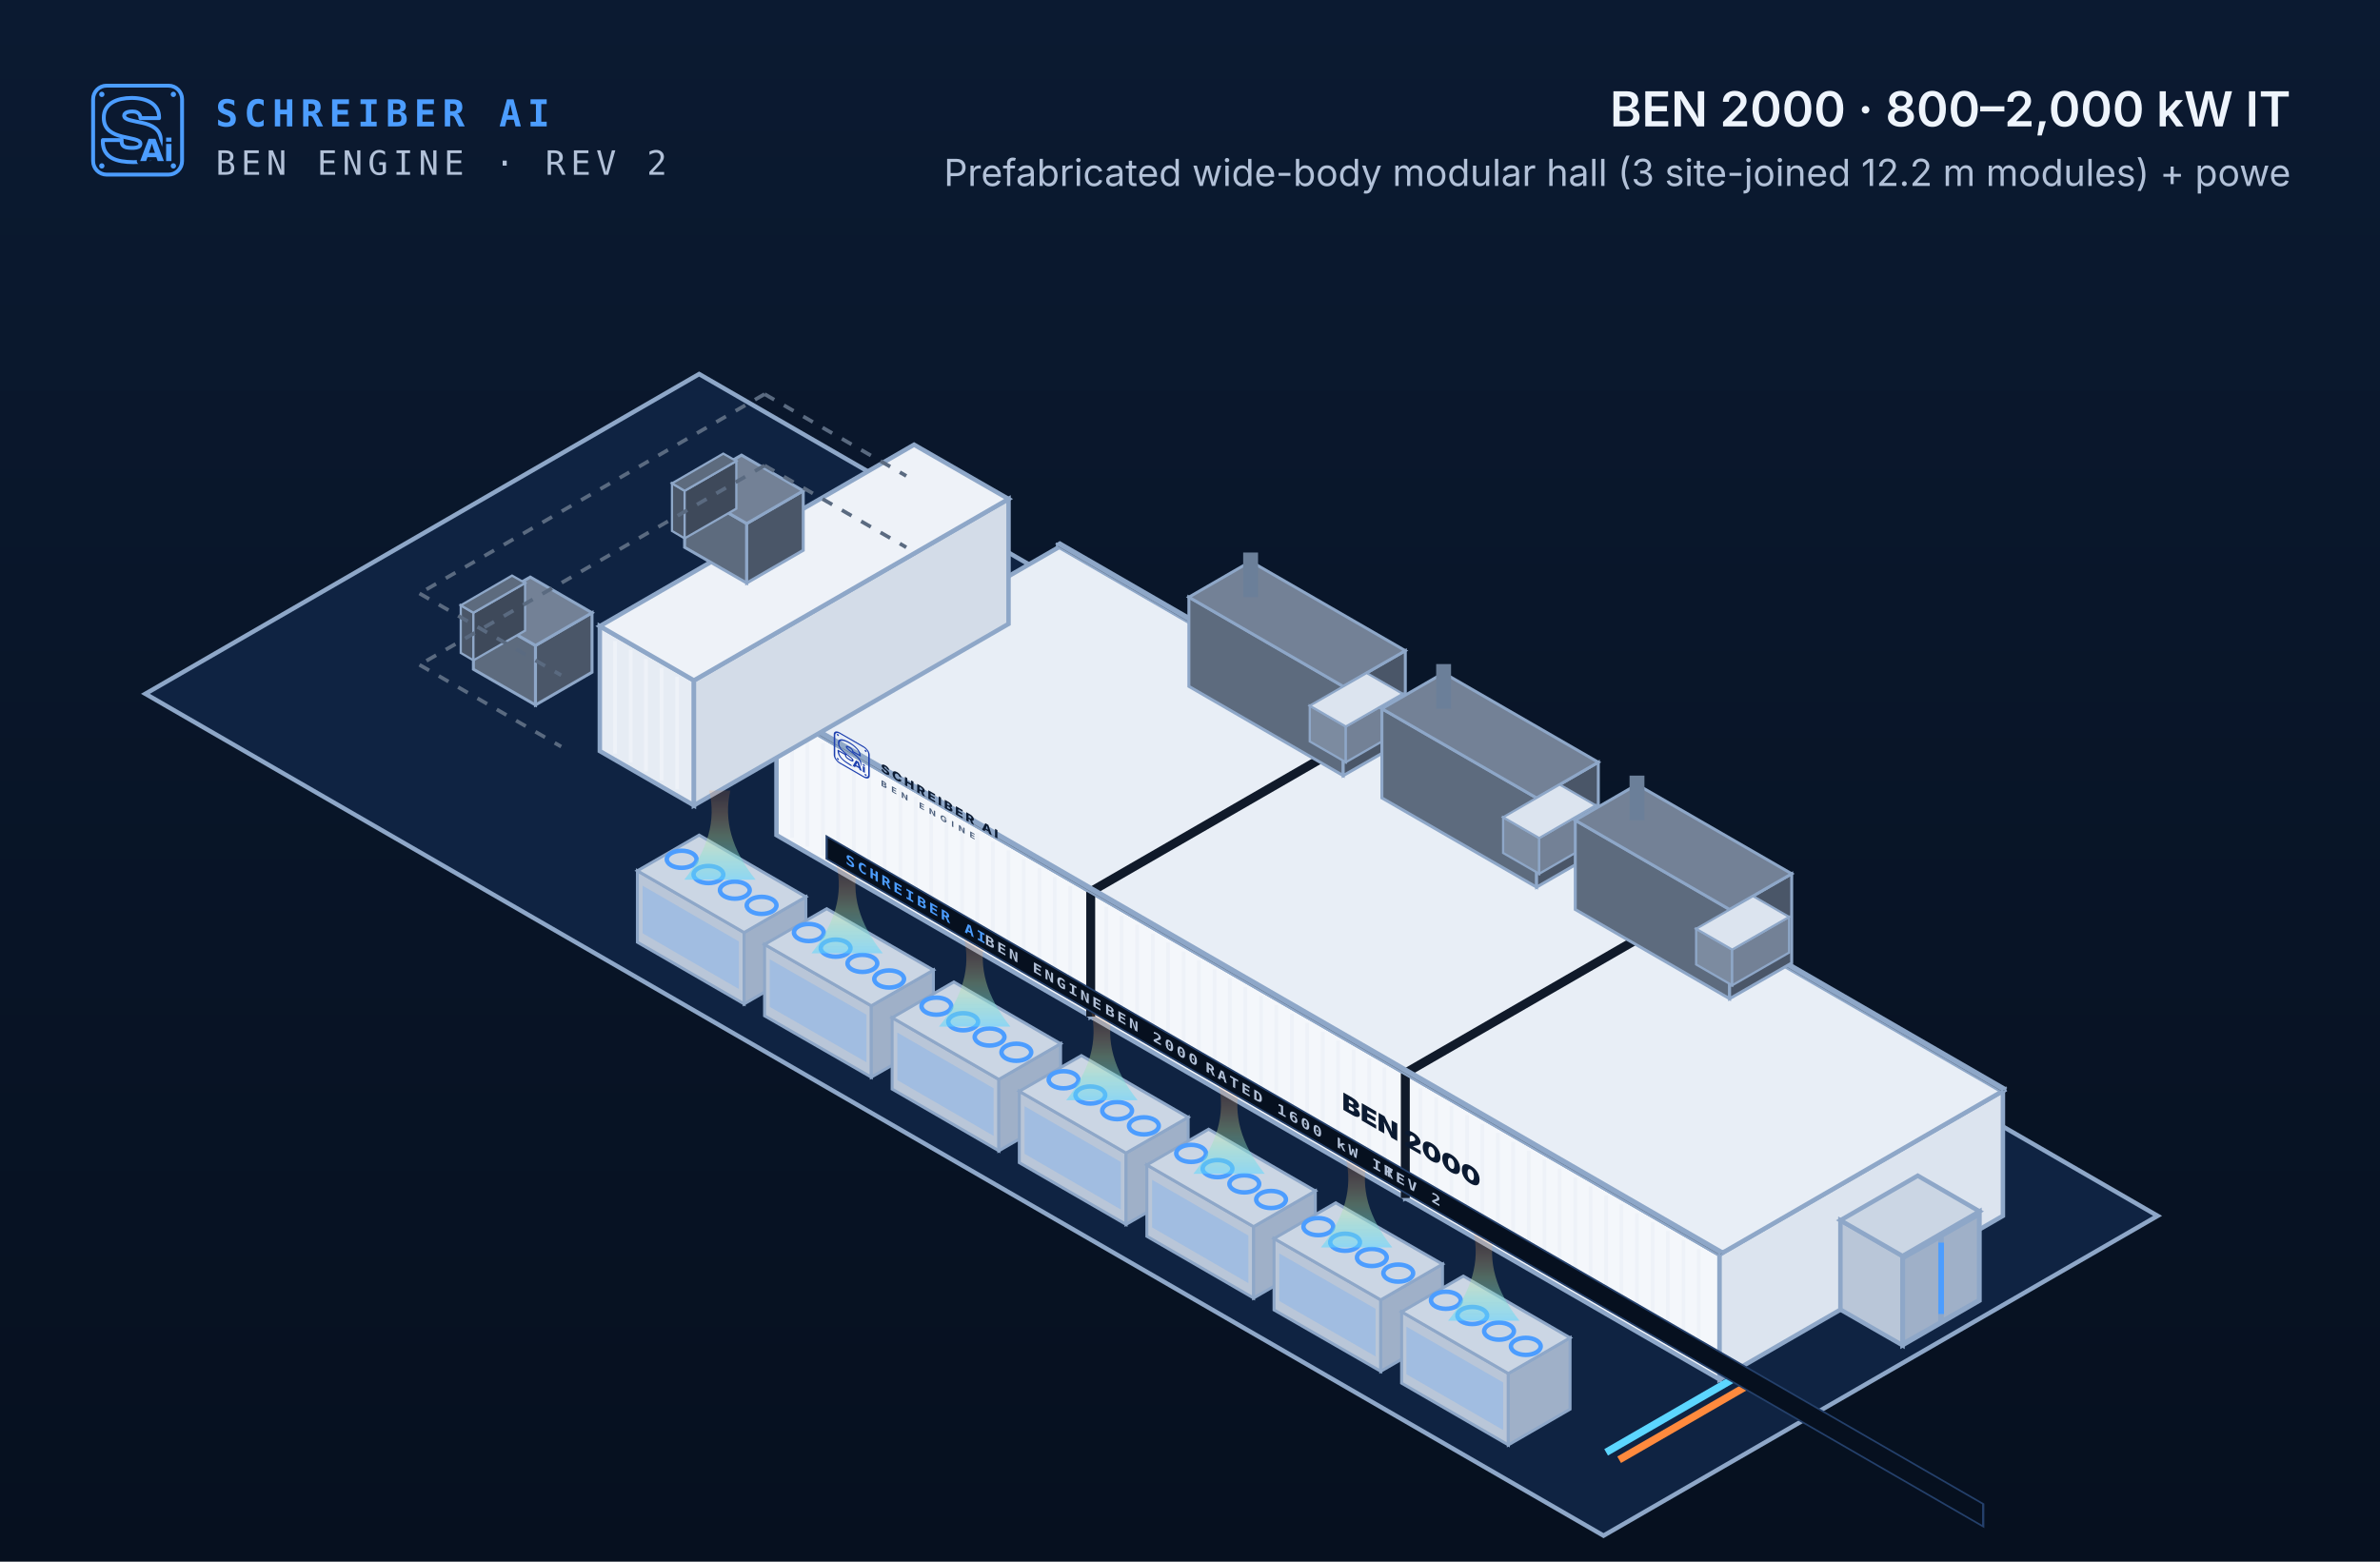
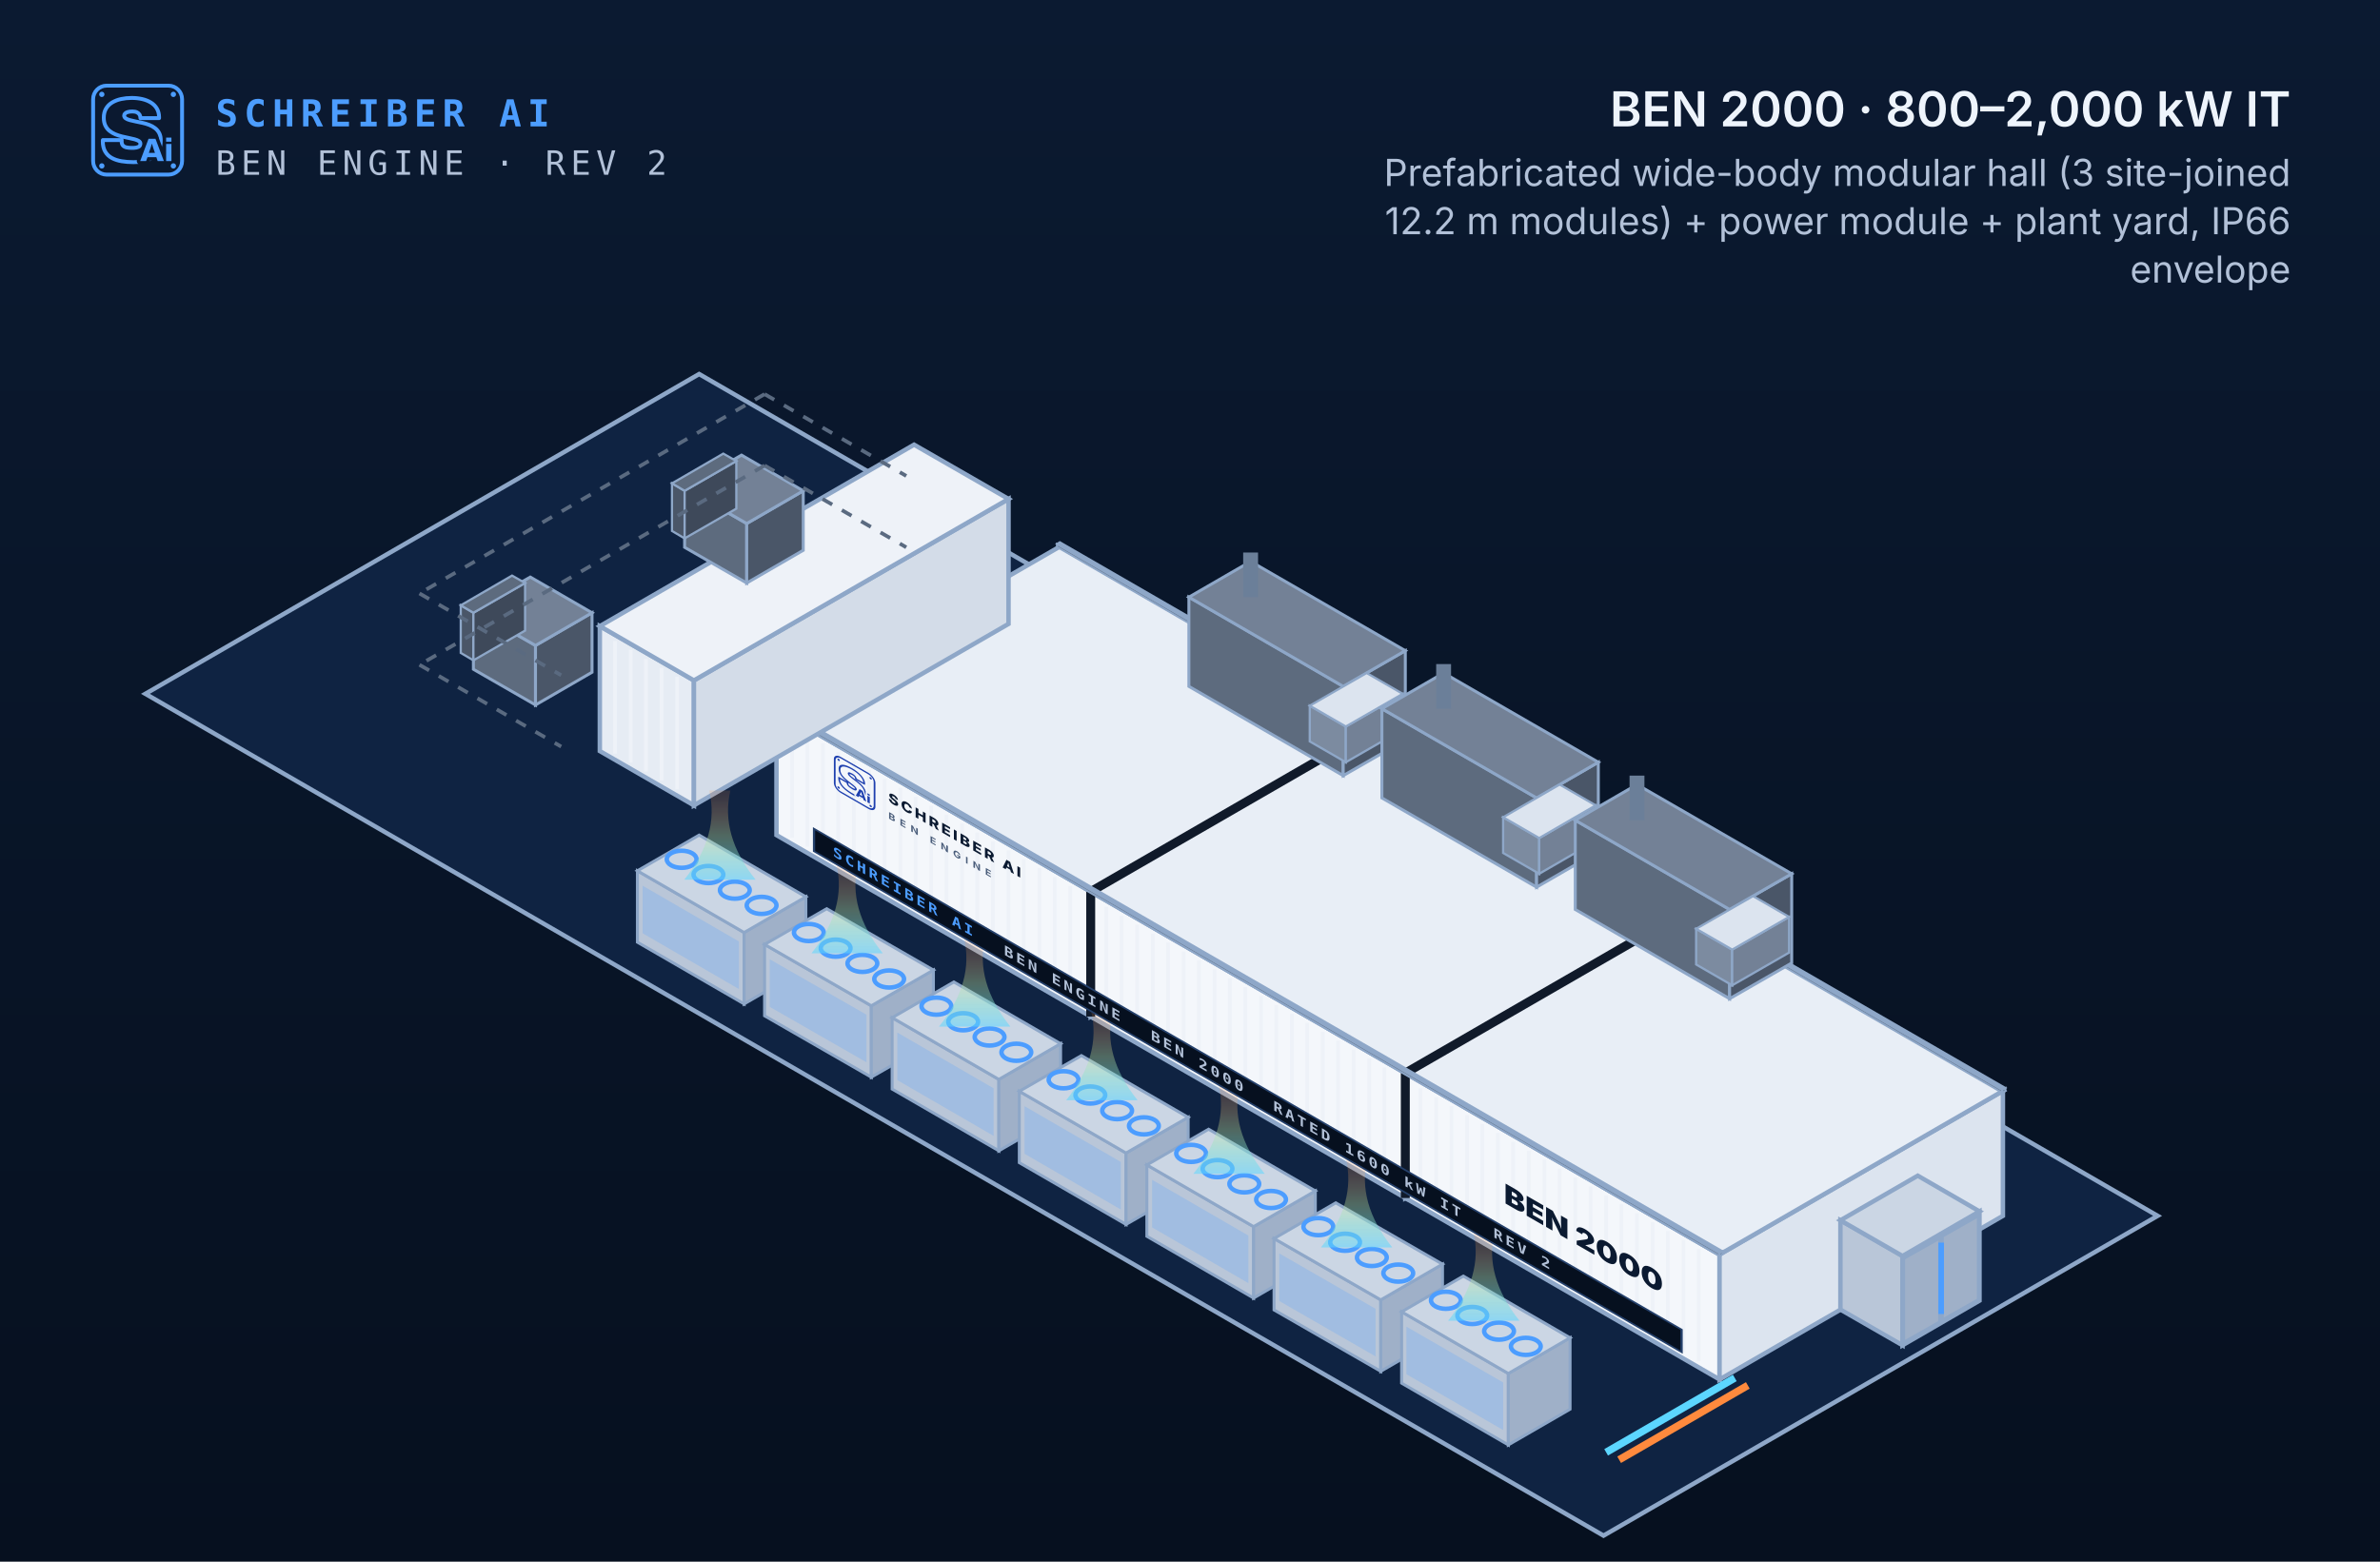
<svg xmlns="http://www.w3.org/2000/svg" viewBox="0 0 640 420" width="640" height="420" role="img" aria-label="BEN 2000 — BEN Engine, by Schreiber AI, Rev 2 illustration">
  <defs>
    <linearGradient id="bg" x1="0" y1="0" x2="0" y2="1">
      <stop offset="0" stop-color="#0B1A31" />
      <stop offset="1" stop-color="#06101F" />
    </linearGradient>
  </defs>
  <rect width="640" height="420" fill="url(#bg)" />
  <polygon points="188.0,100.6 580.2,327.0 431.2,413.0 39.1,186.6" fill="#0F2342" stroke="#8EA7C8" stroke-width="1.2" opacity="1.0" />
  <polygon points="208.8,224.6 293.3,273.4 293.3,239.8 208.8,191.0" fill="#F4F7FB" stroke="#8EA7C8" stroke-width="1.2" opacity="1.0" />
  <polygon points="369.5,229.4 293.3,273.4 293.3,239.8 369.5,195.8" fill="#DCE4EF" stroke="#8EA7C8" stroke-width="1.2" opacity="1.0" />
  <polygon points="285.0,147.0 369.5,195.8 293.3,239.8 208.8,191.0" fill="#E8EEF6" stroke="#8EA7C8" stroke-width="1.2" opacity="1.0" />
  <line x1="213.0" y1="225.3" x2="213.0" y2="195.1" stroke="#EEF2F8" stroke-width="1" />
  <line x1="217.1" y1="227.7" x2="217.1" y2="197.5" stroke="#EEF2F8" stroke-width="1" />
  <line x1="221.3" y1="230.1" x2="221.3" y2="199.9" stroke="#EEF2F8" stroke-width="1" />
  <line x1="225.4" y1="232.5" x2="225.4" y2="202.3" stroke="#EEF2F8" stroke-width="1" />
  <line x1="229.6" y1="234.9" x2="229.6" y2="204.7" stroke="#EEF2F8" stroke-width="1" />
  <line x1="233.7" y1="237.3" x2="233.7" y2="207.1" stroke="#EEF2F8" stroke-width="1" />
  <line x1="237.9" y1="239.7" x2="237.9" y2="209.5" stroke="#EEF2F8" stroke-width="1" />
  <line x1="242.1" y1="242.1" x2="242.1" y2="211.9" stroke="#EEF2F8" stroke-width="1" />
  <line x1="246.2" y1="244.5" x2="246.2" y2="214.3" stroke="#EEF2F8" stroke-width="1" />
  <line x1="250.4" y1="246.9" x2="250.4" y2="216.7" stroke="#EEF2F8" stroke-width="1" />
  <line x1="254.5" y1="249.3" x2="254.5" y2="219.1" stroke="#EEF2F8" stroke-width="1" />
  <line x1="258.7" y1="251.7" x2="258.7" y2="221.5" stroke="#EEF2F8" stroke-width="1" />
  <line x1="262.8" y1="254.1" x2="262.8" y2="223.9" stroke="#EEF2F8" stroke-width="1" />
  <line x1="267.0" y1="256.5" x2="267.0" y2="226.3" stroke="#EEF2F8" stroke-width="1" />
  <line x1="271.2" y1="258.9" x2="271.2" y2="228.7" stroke="#EEF2F8" stroke-width="1" />
  <line x1="275.3" y1="261.3" x2="275.3" y2="231.1" stroke="#EEF2F8" stroke-width="1" />
  <line x1="279.5" y1="263.7" x2="279.5" y2="233.5" stroke="#EEF2F8" stroke-width="1" />
  <line x1="283.6" y1="266.1" x2="283.6" y2="235.9" stroke="#EEF2F8" stroke-width="1" />
  <line x1="287.8" y1="268.5" x2="287.8" y2="238.3" stroke="#EEF2F8" stroke-width="1" />
  <polygon points="293.3,273.4 377.9,322.2 377.9,288.6 293.3,239.8" fill="#F4F7FB" stroke="#8EA7C8" stroke-width="1.2" opacity="1.0" />
  <polygon points="454.1,278.2 377.9,322.2 377.9,288.6 454.1,244.6" fill="#DCE4EF" stroke="#8EA7C8" stroke-width="1.2" opacity="1.0" />
  <polygon points="369.5,195.8 454.1,244.6 377.9,288.6 293.3,239.8" fill="#E8EEF6" stroke="#8EA7C8" stroke-width="1.2" opacity="1.0" />
  <line x1="297.5" y1="274.1" x2="297.5" y2="243.9" stroke="#EEF2F8" stroke-width="1" />
  <line x1="301.6" y1="276.5" x2="301.6" y2="246.3" stroke="#EEF2F8" stroke-width="1" />
  <line x1="305.8" y1="278.9" x2="305.8" y2="248.7" stroke="#EEF2F8" stroke-width="1" />
  <line x1="310.0" y1="281.3" x2="310.0" y2="251.1" stroke="#EEF2F8" stroke-width="1" />
  <line x1="314.1" y1="283.7" x2="314.1" y2="253.5" stroke="#EEF2F8" stroke-width="1" />
  <line x1="318.3" y1="286.1" x2="318.3" y2="255.9" stroke="#EEF2F8" stroke-width="1" />
  <line x1="322.4" y1="288.5" x2="322.4" y2="258.3" stroke="#EEF2F8" stroke-width="1" />
  <line x1="326.6" y1="290.9" x2="326.6" y2="260.7" stroke="#EEF2F8" stroke-width="1" />
  <line x1="330.7" y1="293.3" x2="330.7" y2="263.1" stroke="#EEF2F8" stroke-width="1" />
  <line x1="334.9" y1="295.7" x2="334.9" y2="265.5" stroke="#EEF2F8" stroke-width="1" />
  <line x1="339.1" y1="298.1" x2="339.1" y2="267.9" stroke="#EEF2F8" stroke-width="1" />
  <line x1="343.2" y1="300.5" x2="343.2" y2="270.3" stroke="#EEF2F8" stroke-width="1" />
  <line x1="347.4" y1="302.9" x2="347.4" y2="272.7" stroke="#EEF2F8" stroke-width="1" />
  <line x1="351.5" y1="305.3" x2="351.5" y2="275.1" stroke="#EEF2F8" stroke-width="1" />
  <line x1="355.7" y1="307.7" x2="355.7" y2="277.5" stroke="#EEF2F8" stroke-width="1" />
  <line x1="359.8" y1="310.1" x2="359.8" y2="279.9" stroke="#EEF2F8" stroke-width="1" />
  <line x1="364.0" y1="312.5" x2="364.0" y2="282.3" stroke="#EEF2F8" stroke-width="1" />
  <line x1="368.2" y1="314.9" x2="368.2" y2="284.7" stroke="#EEF2F8" stroke-width="1" />
  <line x1="372.3" y1="317.3" x2="372.3" y2="287.1" stroke="#EEF2F8" stroke-width="1" />
  <polygon points="377.9,322.2 462.4,371.0 462.4,337.4 377.9,288.6" fill="#F4F7FB" stroke="#8EA7C8" stroke-width="1.2" opacity="1.0" />
  <polygon points="538.6,327.0 462.4,371.0 462.4,337.4 538.6,293.4" fill="#DCE4EF" stroke="#8EA7C8" stroke-width="1.2" opacity="1.0" />
  <polygon points="454.1,244.6 538.6,293.4 462.4,337.4 377.9,288.6" fill="#E8EEF6" stroke="#8EA7C8" stroke-width="1.2" opacity="1.0" />
  <line x1="382.0" y1="322.9" x2="382.0" y2="292.7" stroke="#EEF2F8" stroke-width="1" />
  <line x1="386.2" y1="325.3" x2="386.2" y2="295.1" stroke="#EEF2F8" stroke-width="1" />
  <line x1="390.3" y1="327.7" x2="390.3" y2="297.5" stroke="#EEF2F8" stroke-width="1" />
  <line x1="394.5" y1="330.1" x2="394.5" y2="299.9" stroke="#EEF2F8" stroke-width="1" />
  <line x1="398.6" y1="332.5" x2="398.6" y2="302.3" stroke="#EEF2F8" stroke-width="1" />
  <line x1="402.8" y1="334.9" x2="402.8" y2="304.7" stroke="#EEF2F8" stroke-width="1" />
  <line x1="406.9" y1="337.3" x2="406.9" y2="307.1" stroke="#EEF2F8" stroke-width="1" />
  <line x1="411.1" y1="339.7" x2="411.1" y2="309.5" stroke="#EEF2F8" stroke-width="1" />
  <line x1="415.3" y1="342.1" x2="415.3" y2="311.9" stroke="#EEF2F8" stroke-width="1" />
  <line x1="419.4" y1="344.5" x2="419.4" y2="314.3" stroke="#EEF2F8" stroke-width="1" />
  <line x1="423.6" y1="346.9" x2="423.6" y2="316.7" stroke="#EEF2F8" stroke-width="1" />
  <line x1="427.7" y1="349.3" x2="427.7" y2="319.1" stroke="#EEF2F8" stroke-width="1" />
  <line x1="431.9" y1="351.7" x2="431.9" y2="321.5" stroke="#EEF2F8" stroke-width="1" />
  <line x1="436.0" y1="354.1" x2="436.0" y2="323.9" stroke="#EEF2F8" stroke-width="1" />
  <line x1="440.2" y1="356.5" x2="440.2" y2="326.3" stroke="#EEF2F8" stroke-width="1" />
  <line x1="444.4" y1="358.9" x2="444.4" y2="328.7" stroke="#EEF2F8" stroke-width="1" />
  <line x1="448.5" y1="361.3" x2="448.5" y2="331.1" stroke="#EEF2F8" stroke-width="1" />
  <line x1="452.7" y1="363.7" x2="452.7" y2="333.5" stroke="#EEF2F8" stroke-width="1" />
  <line x1="456.8" y1="366.1" x2="456.8" y2="335.9" stroke="#EEF2F8" stroke-width="1" />
  <line x1="293.3" y1="273.4" x2="293.3" y2="239.8" stroke="#101a2a" stroke-width="2.4" />
  <line x1="369.5" y1="195.8" x2="293.3" y2="239.8" stroke="#101a2a" stroke-width="2.4" />
  <line x1="377.9" y1="322.2" x2="377.9" y2="288.6" stroke="#101a2a" stroke-width="2.4" />
  <line x1="454.1" y1="244.6" x2="377.9" y2="288.6" stroke="#101a2a" stroke-width="2.4" />
  <polygon points="284.2,147.1 538.4,293.9 538.4,293.1 284.2,146.3" fill="#6B7F99" stroke="#8EA7C8" stroke-width="0.5" opacity="1.0" />
  <polygon points="539.3,293.4 538.4,293.9 538.4,293.1 539.3,292.6" fill="#58708E" stroke="#8EA7C8" stroke-width="0.5" opacity="1.0" />
  <polygon points="285.0,145.8 539.3,292.6 538.4,293.1 284.2,146.3" fill="#8EA7C8" stroke="#8EA7C8" stroke-width="0.5" opacity="1.0" />
  <polygon points="208.1,191.0 462.4,337.8 462.4,337.0 208.1,190.2" fill="#6B7F99" stroke="#8EA7C8" stroke-width="0.5" opacity="1.0" />
  <polygon points="463.2,337.3 462.4,337.8 462.4,337.0 463.2,336.5" fill="#58708E" stroke="#8EA7C8" stroke-width="0.5" opacity="1.0" />
  <polygon points="208.9,189.7 463.2,336.5 462.4,337.0 208.1,190.2" fill="#8EA7C8" stroke="#8EA7C8" stroke-width="0.5" opacity="1.0" />
  <polygon points="494.9,352.2 511.6,361.8 511.6,337.8 494.9,328.2" fill="#B9C6D8" stroke="#8EA7C8" stroke-width="1.2" opacity="1.0" />
  <polygon points="532.3,349.8 511.6,361.8 511.6,337.8 532.3,325.8" fill="#9FB0C8" stroke="#8EA7C8" stroke-width="1.2" opacity="1.0" />
  <polygon points="515.7,316.2 532.3,325.8 511.6,337.8 494.9,328.2" fill="#CBD6E4" stroke="#8EA7C8" stroke-width="1.2" opacity="1.0" />
  <polygon points="532.1,349.6 522.2,355.2 522.2,332.4 532.1,326.8" fill="#9FB0C8" stroke="#8EA7C8" stroke-width="1" opacity="1.0" />
  <polygon points="521.7,355.6 511.8,361.2 511.8,338.4 521.7,332.8" fill="#9FB0C8" stroke="#8EA7C8" stroke-width="1" opacity="1.0" />
  <line x1="522.0" y1="353.4" x2="522.0" y2="334.2" stroke="#4C9DFF" stroke-width="1.5" />
  <polygon points="161.3,202.0 186.6,216.6 186.6,183.0 161.3,168.4" fill="#E6ECF4" stroke="#8EA7C8" stroke-width="1.2" opacity="1.0" />
  <polygon points="271.2,167.8 186.6,216.6 186.6,183.0 271.2,134.2" fill="#D3DCE8" stroke="#8EA7C8" stroke-width="1.2" opacity="1.0" />
  <polygon points="245.8,119.6 271.2,134.2 186.6,183.0 161.3,168.4" fill="#EEF2F8" stroke="#8EA7C8" stroke-width="1.2" opacity="1.0" />
  <line x1="165.4" y1="202.7" x2="165.4" y2="172.4" stroke="#EEF2F8" stroke-width="1" />
  <line x1="169.6" y1="205.1" x2="169.6" y2="174.8" stroke="#EEF2F8" stroke-width="1" />
  <line x1="173.7" y1="207.5" x2="173.7" y2="177.2" stroke="#EEF2F8" stroke-width="1" />
  <line x1="177.9" y1="209.9" x2="177.9" y2="179.6" stroke="#EEF2F8" stroke-width="1" />
  <line x1="182.1" y1="212.3" x2="182.1" y2="182.0" stroke="#EEF2F8" stroke-width="1" />
  <polygon points="184.1,147.2 200.8,156.8 200.8,140.8 184.1,131.2" fill="#5D6B7E" stroke="#8EA7C8" stroke-width="0.8" opacity="1.0" />
  <polygon points="216.0,148.0 200.8,156.8 200.8,140.8 216.0,132.0" fill="#4A5668" stroke="#8EA7C8" stroke-width="0.8" opacity="1.0" />
  <polygon points="199.4,122.4 216.0,132.0 200.8,140.8 184.1,131.2" fill="#738196" stroke="#8EA7C8" stroke-width="0.8" opacity="1.0" />
  <polygon points="180.7,142.8 184.1,144.8 184.1,132.0 180.7,130.0" fill="#4A5668" stroke="#8EA7C8" stroke-width="0.6" opacity="1.0" />
  <polygon points="198.0,136.8 184.1,144.8 184.1,132.0 198.0,124.0" fill="#3E495A" stroke="#8EA7C8" stroke-width="0.6" opacity="1.0" />
  <polygon points="194.5,122.0 198.0,124.0 184.1,132.0 180.7,130.0" fill="#5D6B7E" stroke="#8EA7C8" stroke-width="0.6" opacity="1.0" />
  <polygon points="127.3,180.0 144.0,189.6 144.0,173.6 127.3,164.0" fill="#5D6B7E" stroke="#8EA7C8" stroke-width="0.8" opacity="1.0" />
  <polygon points="159.2,180.8 144.0,189.6 144.0,173.6 159.2,164.8" fill="#4A5668" stroke="#8EA7C8" stroke-width="0.8" opacity="1.0" />
  <polygon points="142.6,155.2 159.2,164.8 144.0,173.6 127.3,164.0" fill="#738196" stroke="#8EA7C8" stroke-width="0.8" opacity="1.0" />
  <polygon points="123.9,175.6 127.3,177.6 127.3,164.8 123.9,162.8" fill="#4A5668" stroke="#8EA7C8" stroke-width="0.6" opacity="1.0" />
  <polygon points="141.2,169.6 127.3,177.6 127.3,164.8 141.2,156.8" fill="#3E495A" stroke="#8EA7C8" stroke-width="0.6" opacity="1.0" />
  <polygon points="137.7,154.8 141.2,156.8 127.3,164.8 123.9,162.8" fill="#5D6B7E" stroke="#8EA7C8" stroke-width="0.6" opacity="1.0" />
  <line x1="205.6" y1="125.2" x2="243.7" y2="147.2" stroke="#5a6a80" stroke-width="1" stroke-dasharray="3 3" />
  <line x1="205.6" y1="106.0" x2="243.7" y2="128.0" stroke="#5a6a80" stroke-width="1" stroke-dasharray="3 3" />
  <line x1="112.8" y1="178.8" x2="150.9" y2="200.8" stroke="#5a6a80" stroke-width="1" stroke-dasharray="3 3" />
  <line x1="112.8" y1="159.6" x2="150.9" y2="181.6" stroke="#5a6a80" stroke-width="1" stroke-dasharray="3 3" />
  <line x1="205.6" y1="125.2" x2="112.8" y2="178.8" stroke="#5a6a80" stroke-width="1" stroke-dasharray="3 3" />
  <line x1="205.6" y1="106.0" x2="112.8" y2="159.6" stroke="#5a6a80" stroke-width="1" stroke-dasharray="3 3" />
  <polygon points="319.7,184.6 361.2,208.6 361.2,184.6 319.7,160.6" fill="#5D6B7E" stroke="#8EA7C8" stroke-width="0.8" opacity="1.0" />
  <polygon points="377.9,199.0 361.2,208.6 361.2,184.6 377.9,175.0" fill="#4A5668" stroke="#8EA7C8" stroke-width="0.8" opacity="1.0" />
  <polygon points="336.3,151.0 377.9,175.0 361.2,184.6 319.7,160.6" fill="#738196" stroke="#8EA7C8" stroke-width="0.8" opacity="1.0" />
  <polygon points="352.2,199.4 361.9,205.0 361.9,195.4 352.2,189.8" fill="#7C8BA0" stroke="#8EA7C8" stroke-width="0.6" opacity="1.0" />
  <polygon points="377.2,196.2 361.9,205.0 361.9,195.4 377.2,186.6" fill="#738196" stroke="#8EA7C8" stroke-width="0.6" opacity="1.0" />
  <polygon points="367.5,181.0 377.2,186.6 361.9,195.4 352.2,189.8" fill="#DCE4EF" stroke="#8EA7C8" stroke-width="0.6" opacity="1.0" />
  <rect x="334.3" y="148.6" width="4" height="12" fill="#6B7F99" />
  <polygon points="371.6,214.6 413.2,238.6 413.2,214.6 371.6,190.6" fill="#5D6B7E" stroke="#8EA7C8" stroke-width="0.8" opacity="1.0" />
  <polygon points="429.8,229.0 413.2,238.6 413.2,214.6 429.8,205.0" fill="#4A5668" stroke="#8EA7C8" stroke-width="0.8" opacity="1.0" />
  <polygon points="388.2,181.0 429.8,205.0 413.2,214.6 371.6,190.6" fill="#738196" stroke="#8EA7C8" stroke-width="0.8" opacity="1.0" />
  <polygon points="404.2,229.4 413.9,235.0 413.9,225.4 404.2,219.8" fill="#7C8BA0" stroke="#8EA7C8" stroke-width="0.6" opacity="1.0" />
  <polygon points="429.1,226.2 413.9,235.0 413.9,225.4 429.1,216.6" fill="#738196" stroke="#8EA7C8" stroke-width="0.6" opacity="1.0" />
  <polygon points="419.4,211.0 429.1,216.6 413.9,225.4 404.2,219.8" fill="#DCE4EF" stroke="#8EA7C8" stroke-width="0.6" opacity="1.0" />
  <rect x="386.2" y="178.6" width="4" height="12" fill="#6B7F99" />
  <polygon points="423.6,244.6 465.1,268.6 465.1,244.6 423.6,220.6" fill="#5D6B7E" stroke="#8EA7C8" stroke-width="0.8" opacity="1.0" />
  <polygon points="481.8,259.0 465.1,268.6 465.1,244.6 481.8,235.0" fill="#4A5668" stroke="#8EA7C8" stroke-width="0.8" opacity="1.0" />
  <polygon points="440.2,211.0 481.8,235.0 465.1,244.6 423.6,220.6" fill="#738196" stroke="#8EA7C8" stroke-width="0.8" opacity="1.0" />
  <polygon points="456.1,259.4 465.8,265.0 465.8,255.4 456.1,249.8" fill="#7C8BA0" stroke="#8EA7C8" stroke-width="0.6" opacity="1.0" />
  <polygon points="481.1,256.2 465.8,265.0 465.8,255.4 481.1,246.6" fill="#738196" stroke="#8EA7C8" stroke-width="0.6" opacity="1.0" />
  <polygon points="471.4,241.0 481.1,246.6 465.8,255.4 456.1,249.8" fill="#DCE4EF" stroke="#8EA7C8" stroke-width="0.6" opacity="1.0" />
  <rect x="438.2" y="208.6" width="4" height="12" fill="#6B7F99" />
  <polygon points="171.4,253.4 200.1,270.0 200.1,250.8 171.4,234.2" fill="#B9C6D8" stroke="#8EA7C8" stroke-width="0.8" opacity="1.0" />
  <polygon points="216.7,260.4 200.1,270.0 200.1,250.8 216.7,241.2" fill="#9FB0C8" stroke="#8EA7C8" stroke-width="0.8" opacity="1.0" />
  <polygon points="188.0,224.6 216.7,241.2 200.1,250.8 171.4,234.2" fill="#CBD6E4" stroke="#8EA7C8" stroke-width="0.8" opacity="1.0" />
  <polygon points="172.8,251.0 198.7,266.0 198.7,253.2 172.8,238.2" fill="#4C9DFF" stroke="none" stroke-width="1.2" opacity="0.22" />
  <ellipse cx="183.3" cy="231.1" rx="4.0" ry="2.3" fill="none" stroke="#4C9DFF" stroke-width="1.2" />
  <ellipse cx="190.5" cy="235.2" rx="4.0" ry="2.3" fill="none" stroke="#4C9DFF" stroke-width="1.2" />
  <ellipse cx="197.6" cy="239.4" rx="4.0" ry="2.3" fill="none" stroke="#4C9DFF" stroke-width="1.2" />
  <ellipse cx="204.8" cy="243.5" rx="4.0" ry="2.3" fill="none" stroke="#4C9DFF" stroke-width="1.2" />
  <polygon points="205.6,273.2 234.3,289.7 234.3,270.5 205.6,254.0" fill="#B9C6D8" stroke="#8EA7C8" stroke-width="0.8" opacity="1.0" />
  <polygon points="251.0,280.1 234.3,289.7 234.3,270.5 251.0,260.9" fill="#9FB0C8" stroke="#8EA7C8" stroke-width="0.8" opacity="1.0" />
  <polygon points="222.3,244.4 251.0,260.9 234.3,270.5 205.6,254.0" fill="#CBD6E4" stroke="#8EA7C8" stroke-width="0.8" opacity="1.0" />
  <polygon points="207.0,270.8 233.0,285.7 233.0,272.9 207.0,258.0" fill="#4C9DFF" stroke="none" stroke-width="1.2" opacity="0.22" />
  <ellipse cx="217.5" cy="250.8" rx="4.0" ry="2.3" fill="none" stroke="#4C9DFF" stroke-width="1.2" />
  <ellipse cx="224.7" cy="255.0" rx="4.0" ry="2.3" fill="none" stroke="#4C9DFF" stroke-width="1.2" />
  <ellipse cx="231.9" cy="259.1" rx="4.0" ry="2.3" fill="none" stroke="#4C9DFF" stroke-width="1.2" />
  <ellipse cx="239.1" cy="263.3" rx="4.0" ry="2.3" fill="none" stroke="#4C9DFF" stroke-width="1.2" />
  <polygon points="239.9,292.9 268.6,309.5 268.6,290.3 239.9,273.7" fill="#B9C6D8" stroke="#8EA7C8" stroke-width="0.8" opacity="1.0" />
  <polygon points="285.2,299.9 268.6,309.5 268.6,290.3 285.2,280.7" fill="#9FB0C8" stroke="#8EA7C8" stroke-width="0.8" opacity="1.0" />
  <polygon points="256.5,264.1 285.2,280.7 268.6,290.3 239.9,273.7" fill="#CBD6E4" stroke="#8EA7C8" stroke-width="0.8" opacity="1.0" />
  <polygon points="241.3,290.5 267.2,305.5 267.2,292.7 241.3,277.7" fill="#4C9DFF" stroke="none" stroke-width="1.2" opacity="0.22" />
  <ellipse cx="251.8" cy="270.6" rx="4.0" ry="2.3" fill="none" stroke="#4C9DFF" stroke-width="1.2" />
  <ellipse cx="259.0" cy="274.8" rx="4.0" ry="2.3" fill="none" stroke="#4C9DFF" stroke-width="1.2" />
  <ellipse cx="266.1" cy="278.9" rx="4.0" ry="2.3" fill="none" stroke="#4C9DFF" stroke-width="1.2" />
  <ellipse cx="273.3" cy="283.0" rx="4.0" ry="2.3" fill="none" stroke="#4C9DFF" stroke-width="1.2" />
  <polygon points="274.1,312.7 302.8,329.3 302.8,310.1 274.1,293.5" fill="#B9C6D8" stroke="#8EA7C8" stroke-width="0.8" opacity="1.0" />
  <polygon points="319.5,319.7 302.8,329.3 302.8,310.1 319.5,300.5" fill="#9FB0C8" stroke="#8EA7C8" stroke-width="0.8" opacity="1.0" />
  <polygon points="290.8,283.9 319.5,300.5 302.8,310.1 274.1,293.5" fill="#CBD6E4" stroke="#8EA7C8" stroke-width="0.8" opacity="1.0" />
  <polygon points="275.5,310.3 301.4,325.3 301.4,312.5 275.5,297.5" fill="#4C9DFF" stroke="none" stroke-width="1.2" opacity="0.22" />
  <ellipse cx="286.0" cy="290.4" rx="4.0" ry="2.3" fill="none" stroke="#4C9DFF" stroke-width="1.2" />
  <ellipse cx="293.2" cy="294.5" rx="4.0" ry="2.3" fill="none" stroke="#4C9DFF" stroke-width="1.2" />
  <ellipse cx="300.4" cy="298.7" rx="4.0" ry="2.3" fill="none" stroke="#4C9DFF" stroke-width="1.2" />
  <ellipse cx="307.6" cy="302.8" rx="4.0" ry="2.3" fill="none" stroke="#4C9DFF" stroke-width="1.2" />
  <polygon points="308.4,332.5 337.1,349.1 337.1,329.9 308.4,313.3" fill="#B9C6D8" stroke="#8EA7C8" stroke-width="0.8" opacity="1.0" />
  <polygon points="353.7,339.5 337.1,349.1 337.1,329.9 353.7,320.3" fill="#9FB0C8" stroke="#8EA7C8" stroke-width="0.8" opacity="1.0" />
  <polygon points="325.0,303.7 353.7,320.3 337.1,329.9 308.4,313.3" fill="#CBD6E4" stroke="#8EA7C8" stroke-width="0.8" opacity="1.0" />
  <polygon points="309.8,330.1 335.7,345.1 335.7,332.3 309.8,317.3" fill="#4C9DFF" stroke="none" stroke-width="1.2" opacity="0.22" />
  <ellipse cx="320.3" cy="310.2" rx="4.0" ry="2.3" fill="none" stroke="#4C9DFF" stroke-width="1.2" />
  <ellipse cx="327.4" cy="314.3" rx="4.0" ry="2.3" fill="none" stroke="#4C9DFF" stroke-width="1.2" />
  <ellipse cx="334.6" cy="318.4" rx="4.0" ry="2.3" fill="none" stroke="#4C9DFF" stroke-width="1.2" />
  <ellipse cx="341.8" cy="322.6" rx="4.0" ry="2.3" fill="none" stroke="#4C9DFF" stroke-width="1.2" />
  <polygon points="342.6,352.3 371.3,368.8 371.3,349.6 342.6,333.1" fill="#B9C6D8" stroke="#8EA7C8" stroke-width="0.8" opacity="1.0" />
  <polygon points="387.9,359.2 371.3,368.8 371.3,349.6 387.9,340.0" fill="#9FB0C8" stroke="#8EA7C8" stroke-width="0.8" opacity="1.0" />
  <polygon points="359.2,323.5 387.9,340.0 371.3,349.6 342.6,333.1" fill="#CBD6E4" stroke="#8EA7C8" stroke-width="0.8" opacity="1.0" />
  <polygon points="344.0,349.9 369.9,364.8 369.9,352.0 344.0,337.1" fill="#4C9DFF" stroke="none" stroke-width="1.2" opacity="0.22" />
  <ellipse cx="354.5" cy="329.9" rx="4.0" ry="2.3" fill="none" stroke="#4C9DFF" stroke-width="1.2" />
  <ellipse cx="361.7" cy="334.1" rx="4.0" ry="2.3" fill="none" stroke="#4C9DFF" stroke-width="1.2" />
  <ellipse cx="368.9" cy="338.2" rx="4.0" ry="2.3" fill="none" stroke="#4C9DFF" stroke-width="1.2" />
  <ellipse cx="376.0" cy="342.4" rx="4.0" ry="2.3" fill="none" stroke="#4C9DFF" stroke-width="1.2" />
  <polygon points="376.9,372.0 405.6,388.6 405.6,369.4 376.9,352.8" fill="#B9C6D8" stroke="#8EA7C8" stroke-width="0.8" opacity="1.0" />
  <polygon points="422.2,379.0 405.6,388.6 405.6,369.4 422.2,359.8" fill="#9FB0C8" stroke="#8EA7C8" stroke-width="0.8" opacity="1.0" />
  <polygon points="393.5,343.2 422.2,359.8 405.6,369.4 376.9,352.8" fill="#CBD6E4" stroke="#8EA7C8" stroke-width="0.8" opacity="1.0" />
  <polygon points="378.2,369.6 404.2,384.6 404.2,371.8 378.2,356.8" fill="#4C9DFF" stroke="none" stroke-width="1.2" opacity="0.22" />
  <ellipse cx="388.8" cy="349.7" rx="4.0" ry="2.3" fill="none" stroke="#4C9DFF" stroke-width="1.2" />
  <ellipse cx="395.9" cy="353.8" rx="4.0" ry="2.3" fill="none" stroke="#4C9DFF" stroke-width="1.2" />
  <ellipse cx="403.1" cy="358.0" rx="4.0" ry="2.3" fill="none" stroke="#4C9DFF" stroke-width="1.2" />
  <ellipse cx="410.3" cy="362.1" rx="4.0" ry="2.3" fill="none" stroke="#4C9DFF" stroke-width="1.2" />
  <line x1="466.5" y1="370.6" x2="431.9" y2="390.6" stroke="#5CD6FF" stroke-width="2" />
  <line x1="470.0" y1="372.6" x2="435.4" y2="392.6" stroke="#FF8A3D" stroke-width="2" />
  <defs>
    <linearGradient id="th3001620" x1="0" y1="1" x2="0" y2="0">
      <stop offset="0.00" stop-color="#5CD6FF" stop-opacity="0.55" />
      <stop offset="0.25" stop-color="#7FE3D2" stop-opacity="0.45" />
      <stop offset="0.50" stop-color="#C9E89A" stop-opacity="0.35" />
      <stop offset="0.75" stop-color="#FFB86B" stop-opacity="0.25" />
      <stop offset="1.00" stop-color="#FF8A3D" stop-opacity="0.15" />
    </linearGradient>
  </defs>
  <path d="M184.0,236.6 Q193.6,224.6 190.7,212.6 L196.4,212.6 Q193.6,224.6 203.2,236.6 Z" fill="url(#th3001620)" />
  <defs>
    <linearGradient id="th7941620" x1="0" y1="1" x2="0" y2="0">
      <stop offset="0.00" stop-color="#5CD6FF" stop-opacity="0.55" />
      <stop offset="0.25" stop-color="#7FE3D2" stop-opacity="0.45" />
      <stop offset="0.50" stop-color="#C9E89A" stop-opacity="0.35" />
      <stop offset="0.75" stop-color="#FFB86B" stop-opacity="0.25" />
      <stop offset="1.00" stop-color="#FF8A3D" stop-opacity="0.15" />
    </linearGradient>
  </defs>
  <path d="M218.2,256.4 Q227.8,244.4 224.9,232.4 L230.7,232.4 Q227.8,244.4 237.4,256.4 Z" fill="url(#th7941620)" />
  <defs>
    <linearGradient id="th12881620" x1="0" y1="1" x2="0" y2="0">
      <stop offset="0.00" stop-color="#5CD6FF" stop-opacity="0.55" />
      <stop offset="0.25" stop-color="#7FE3D2" stop-opacity="0.45" />
      <stop offset="0.50" stop-color="#C9E89A" stop-opacity="0.35" />
      <stop offset="0.75" stop-color="#FFB86B" stop-opacity="0.25" />
      <stop offset="1.00" stop-color="#FF8A3D" stop-opacity="0.15" />
    </linearGradient>
  </defs>
  <path d="M252.5,276.1 Q262.1,264.1 259.2,252.1 L264.9,252.1 Q262.1,264.1 271.7,276.1 Z" fill="url(#th12881620)" />
  <defs>
    <linearGradient id="th17821620" x1="0" y1="1" x2="0" y2="0">
      <stop offset="0.00" stop-color="#5CD6FF" stop-opacity="0.55" />
      <stop offset="0.25" stop-color="#7FE3D2" stop-opacity="0.45" />
      <stop offset="0.50" stop-color="#C9E89A" stop-opacity="0.35" />
      <stop offset="0.75" stop-color="#FFB86B" stop-opacity="0.25" />
      <stop offset="1.00" stop-color="#FF8A3D" stop-opacity="0.15" />
    </linearGradient>
  </defs>
  <path d="M286.7,295.9 Q296.3,283.9 293.4,271.9 L299.2,271.9 Q296.3,283.9 305.9,295.9 Z" fill="url(#th17821620)" />
  <defs>
    <linearGradient id="th22771620" x1="0" y1="1" x2="0" y2="0">
      <stop offset="0.00" stop-color="#5CD6FF" stop-opacity="0.55" />
      <stop offset="0.25" stop-color="#7FE3D2" stop-opacity="0.45" />
      <stop offset="0.50" stop-color="#C9E89A" stop-opacity="0.35" />
      <stop offset="0.75" stop-color="#FFB86B" stop-opacity="0.25" />
      <stop offset="1.00" stop-color="#FF8A3D" stop-opacity="0.15" />
    </linearGradient>
  </defs>
  <path d="M320.9,315.7 Q330.5,303.7 327.7,291.7 L333.4,291.7 Q330.5,303.7 340.1,315.7 Z" fill="url(#th22771620)" />
  <defs>
    <linearGradient id="th27711620" x1="0" y1="1" x2="0" y2="0">
      <stop offset="0.00" stop-color="#5CD6FF" stop-opacity="0.55" />
      <stop offset="0.25" stop-color="#7FE3D2" stop-opacity="0.45" />
      <stop offset="0.50" stop-color="#C9E89A" stop-opacity="0.35" />
      <stop offset="0.75" stop-color="#FFB86B" stop-opacity="0.25" />
      <stop offset="1.00" stop-color="#FF8A3D" stop-opacity="0.15" />
    </linearGradient>
  </defs>
  <path d="M355.2,335.5 Q364.8,323.5 361.9,311.5 L367.7,311.5 Q364.8,323.5 374.4,335.5 Z" fill="url(#th27711620)" />
  <defs>
    <linearGradient id="th32651620" x1="0" y1="1" x2="0" y2="0">
      <stop offset="0.00" stop-color="#5CD6FF" stop-opacity="0.55" />
      <stop offset="0.25" stop-color="#7FE3D2" stop-opacity="0.45" />
      <stop offset="0.50" stop-color="#C9E89A" stop-opacity="0.35" />
      <stop offset="0.75" stop-color="#FFB86B" stop-opacity="0.25" />
      <stop offset="1.00" stop-color="#FF8A3D" stop-opacity="0.15" />
    </linearGradient>
  </defs>
  <path d="M389.4,355.2 Q399.0,343.2 396.2,331.2 L401.9,331.2 Q399.0,343.2 408.6,355.2 Z" fill="url(#th32651620)" />
-   <g transform="translate(208.8,223.2) skewY(30) scale(1,0.866)">
-     <rect x="13.5" y="-7.0" width="311.0" height="7.0" fill="#06101F" stroke="#24406B" stroke-width="0.6" />
-     <text x="18.6" y="-2.0" font-family="IBM Plex Mono,monospace" font-weight="600" font-size="4.2" letter-spacing="0.67" fill="#4C9DFF">SCHREIBER AI</text>
-     <text x="56.1" y="-2.0" font-family="IBM Plex Mono,monospace" font-weight="600" font-size="4.2" letter-spacing="0.67" fill="#B2C1D8">BEN ENGINE</text>
-     <text x="88.4" y="-2.0" font-family="IBM Plex Mono,monospace" font-weight="600" font-size="4.2" letter-spacing="0.67" fill="#B2C1D8">BEN 2000</text>
-     <text x="115.4" y="-2.0" font-family="IBM Plex Mono,monospace" font-weight="600" font-size="4.2" letter-spacing="0.67" fill="#B2C1D8">RATED 1600 kW IT</text>
-     <text x="163.3" y="-2.0" font-family="IBM Plex Mono,monospace" font-weight="600" font-size="4.2" letter-spacing="0.67" fill="#B2C1D8">REV 2</text>
-   </g>
-   <g transform="translate(224.0,204.5) skewY(30) scale(1,0.866)">
-     <g transform="translate(0.00 -10.08) scale(0.1008) translate(-0.0 -0.0)" data-master="brand/v2/mark-deep.svg">
-       <defs>
-         <mask id="hm906_v2mgap" maskUnits="userSpaceOnUse" x="0" y="0" width="100" height="100">
-           <rect width="100" height="100" fill="#fff" />
-           <g fill="#000" stroke="#000" stroke-width="208.8" stroke-linejoin="round">
+   <g transform="translate(208.8,224.6) skewY(30) scale(1,0.866)">
+     <clipPath id="fc8">
+       <rect x="0.0" y="-38.8" width="253.6" height="38.8" />
+     </clipPath>
+     <g clip-path="url(#fc8)">
+       <g transform="translate(0,-1.7)">
+         <rect x="10.1" y="-7.0" width="233.3" height="7.0" fill="#06101F" stroke="#24406B" stroke-width="0.6" />
+         <text x="15.2" y="-2.0" font-family="IBM Plex Mono,monospace" font-weight="600" font-size="4.2" letter-spacing="0.67" fill="#4C9DFF">SCHREIBER AI</text>
+         <text x="61.2" y="-2.0" font-family="IBM Plex Mono,monospace" font-weight="600" font-size="4.2" letter-spacing="0.67" fill="#B2C1D8">BEN ENGINE</text>
+         <text x="100.7" y="-2.0" font-family="IBM Plex Mono,monospace" font-weight="600" font-size="4.2" letter-spacing="0.67" fill="#B2C1D8">BEN 2000</text>
+         <text x="133.6" y="-2.0" font-family="IBM Plex Mono,monospace" font-weight="600" font-size="4.2" letter-spacing="0.67" fill="#B2C1D8">RATED 1600 kW IT</text>
+         <text x="192.8" y="-2.0" font-family="IBM Plex Mono,monospace" font-weight="600" font-size="4.2" letter-spacing="0.67" fill="#B2C1D8">REV 2</text>
+       </g>
+       <g transform="translate(15.2,-24.4)">
+         <g transform="translate(0.00 -11.64) scale(0.11639) translate(-0.0 -0.0)" data-master="brand/v2/mark-deep.svg">
+           <defs>
+             <mask id="hm709_v2mgap" maskUnits="userSpaceOnUse" x="0" y="0" width="100" height="100">
+               <rect width="100" height="100" fill="#fff" />
+               <g fill="#000" stroke="#000" stroke-width="208.8" stroke-linejoin="round">
+                 <path transform="translate(52.407 82) scale(0.03353 -0.03353)" d="M7.717 0 266.022 687.087H480.563L739.325 0H547.783L506.913 119.371H232.585L191.715 0ZM276.303 253.283H463.283L413.847 397.98Q409.847 409.067 404.619 425.382Q399.391 441.697 393.934 460.469Q388.478 479.241 383.021 497.969Q377.564 516.697 373.108 531.154H366.478Q361.564 512.241 354.151 487.871Q346.738 463.501 339.282 439.686Q331.825 415.871 325.738 397.98Z" />
+                 <path transform="translate(77.418 82) scale(0.03353 -0.03353)" d="M62.283 597.761V724.087H226.129V597.761ZM62.283 0V527.087H226.129V0Z" />
+               </g>
+             </mask>
+           </defs>
+           <rect x="4" y="4" width="92" height="92" rx="14" fill="none" stroke="#1E40AF" stroke-width="4" />
+           <g fill="#1E40AF">
+             <circle cx="13" cy="13" r="2.75" />
+             <circle cx="87" cy="13" r="2.75" />
+             <circle cx="13" cy="87" r="2.75" />
+             <circle cx="87" cy="87" r="2.75" />
+           </g>
+           <g mask="url(#hm709_v2mgap)" fill="none" stroke="#1E40AF" stroke-width="42.9" stroke-linejoin="round">
+             <path transform="translate(9.994 82) scale(0.09329 -0.09329)" d="M383 -12Q312 -12 250.5 -1.5Q189 9 142.5 34.5Q96 60 69.5 105.5Q43 151 43 220Q43 222 43.0 225.5Q43 229 44 233H253Q252 229 252.0 225.5Q252 222 252 219Q252 189 266.0 173.0Q280 157 305.5 151.5Q331 146 363 146Q375 146 388.5 146.5Q402 147 414.5 149.5Q427 152 437.5 157.0Q448 162 454.0 170.5Q460 179 460 192Q460 211 443.0 222.0Q426 233 397.0 241.0Q368 249 332.0 256.0Q296 263 257.0 272.5Q218 282 182.0 297.0Q146 312 117.0 335.5Q88 359 71.0 394.5Q54 430 54 480Q54 540 79.0 582.0Q104 624 147.5 650.0Q191 676 246.5 688.0Q302 700 363 700Q425 700 479.5 687.5Q534 675 576.0 649.0Q618 623 642.0 583.0Q666 543 667 488V476H460V480Q460 498 451.0 514.0Q442 530 422.5 540.0Q403 550 371 550Q341 550 320.5 544.0Q300 538 290.0 527.5Q280 517 280 505Q280 486 297.0 474.0Q314 462 343.0 454.0Q372 446 408.0 439.0Q444 432 483.0 423.5Q522 415 558.0 401.0Q594 387 623.0 364.5Q652 342 669.0 309.0Q686 276 686 228Q686 143 646.5 90.0Q607 37 538.5 12.5Q470 -12 383 -12Z" />
+           </g>
+           <g fill="#1E40AF">
            <path transform="translate(52.407 82) scale(0.03353 -0.03353)" d="M7.717 0 266.022 687.087H480.563L739.325 0H547.783L506.913 119.371H232.585L191.715 0ZM276.303 253.283H463.283L413.847 397.98Q409.847 409.067 404.619 425.382Q399.391 441.697 393.934 460.469Q388.478 479.241 383.021 497.969Q377.564 516.697 373.108 531.154H366.478Q361.564 512.241 354.151 487.871Q346.738 463.501 339.282 439.686Q331.825 415.871 325.738 397.98Z" />
            <path transform="translate(77.418 82) scale(0.03353 -0.03353)" d="M62.283 597.761V724.087H226.129V597.761ZM62.283 0V527.087H226.129V0Z" />
          </g>
-         </mask>
-       </defs>
-       <rect x="4" y="4" width="92" height="92" rx="14" fill="none" stroke="#1E40AF" stroke-width="4" />
-       <g fill="#1E40AF">
-         <circle cx="13" cy="13" r="2.75" />
-         <circle cx="87" cy="13" r="2.75" />
-         <circle cx="13" cy="87" r="2.75" />
-         <circle cx="87" cy="87" r="2.75" />
+         </g>
+         <text x="14.9" y="-6.1" font-family="Archivo,Inter,system-ui,sans-serif" font-weight="800" font-size="4.2" letter-spacing="0.6" fill="#0B1A31">SCHREIBER AI</text>
+         <text x="14.9" y="-0.9" font-family="Archivo,Inter,system-ui,sans-serif" font-weight="700" font-size="2.8" letter-spacing="1.2" fill="#4A5D7A">BEN ENGINE</text>
      </g>
-       <g mask="url(#hm906_v2mgap)" fill="none" stroke="#1E40AF" stroke-width="42.9" stroke-linejoin="round">
-         <path transform="translate(9.994 82) scale(0.09329 -0.09329)" d="M383 -12Q312 -12 250.5 -1.5Q189 9 142.5 34.5Q96 60 69.5 105.5Q43 151 43 220Q43 222 43.0 225.5Q43 229 44 233H253Q252 229 252.0 225.5Q252 222 252 219Q252 189 266.0 173.0Q280 157 305.5 151.5Q331 146 363 146Q375 146 388.5 146.5Q402 147 414.5 149.5Q427 152 437.5 157.0Q448 162 454.0 170.5Q460 179 460 192Q460 211 443.0 222.0Q426 233 397.0 241.0Q368 249 332.0 256.0Q296 263 257.0 272.5Q218 282 182.0 297.0Q146 312 117.0 335.5Q88 359 71.0 394.5Q54 430 54 480Q54 540 79.0 582.0Q104 624 147.5 650.0Q191 676 246.5 688.0Q302 700 363 700Q425 700 479.5 687.5Q534 675 576.0 649.0Q618 623 642.0 583.0Q666 543 667 488V476H460V480Q460 498 451.0 514.0Q442 530 422.5 540.0Q403 550 371 550Q341 550 320.5 544.0Q300 538 290.0 527.5Q280 517 280 505Q280 486 297.0 474.0Q314 462 343.0 454.0Q372 446 408.0 439.0Q444 432 483.0 423.5Q522 415 558.0 401.0Q594 387 623.0 364.5Q652 342 669.0 309.0Q686 276 686 228Q686 143 646.5 90.0Q607 37 538.5 12.5Q470 -12 383 -12Z" />
-       </g>
-       <g fill="#1E40AF">
-         <path transform="translate(52.407 82) scale(0.03353 -0.03353)" d="M7.717 0 266.022 687.087H480.563L739.325 0H547.783L506.913 119.371H232.585L191.715 0ZM276.303 253.283H463.283L413.847 397.98Q409.847 409.067 404.619 425.382Q399.391 441.697 393.934 460.469Q388.478 479.241 383.021 497.969Q377.564 516.697 373.108 531.154H366.478Q361.564 512.241 354.151 487.871Q346.738 463.501 339.282 439.686Q331.825 415.871 325.738 397.98Z" />
-         <path transform="translate(77.418 82) scale(0.03353 -0.03353)" d="M62.283 597.761V724.087H226.129V597.761ZM62.283 0V527.087H226.129V0Z" />
-       </g>
+       <text x="238.4" y="-16.3" text-anchor="end" font-family="Archivo,Inter,system-ui,sans-serif" font-weight="900" font-size="8.5" fill="#0B1A31">BEN 2000</text>
    </g>
-     <text x="12.9" y="-5.2" font-family="Archivo,Inter,system-ui,sans-serif" font-weight="800" font-size="3.6" letter-spacing="0.6" fill="#0B1A31">SCHREIBER AI</text>
-     <text x="12.9" y="-0.8" font-family="Archivo,Inter,system-ui,sans-serif" font-weight="700" font-size="2.4" letter-spacing="1.2" fill="#4A5D7A">BEN ENGINE</text>
-   </g>
-   <g transform="translate(360.9,298.3) skewY(30) scale(1,0.866)">
-     <text x="0" y="0" font-family="Archivo,Inter,system-ui,sans-serif" font-weight="900" font-size="7.4" fill="#0B1A31">BEN 2000</text>
  </g>
  <g transform="translate(24.00 22.00) scale(0.26) translate(-0.0 -0.0)" data-master="brand/v2/mark-signal.svg">
    <defs>
      <mask id="hdr_v2mgap" maskUnits="userSpaceOnUse" x="0" y="0" width="100" height="100">
        <rect width="100" height="100" fill="#fff" />
        <g fill="#000" stroke="#000" stroke-width="208.8" stroke-linejoin="round">
          <path transform="translate(52.407 82) scale(0.03353 -0.03353)" d="M7.717 0 266.022 687.087H480.563L739.325 0H547.783L506.913 119.371H232.585L191.715 0ZM276.303 253.283H463.283L413.847 397.98Q409.847 409.067 404.619 425.382Q399.391 441.697 393.934 460.469Q388.478 479.241 383.021 497.969Q377.564 516.697 373.108 531.154H366.478Q361.564 512.241 354.151 487.871Q346.738 463.501 339.282 439.686Q331.825 415.871 325.738 397.98Z" />
          <path transform="translate(77.418 82) scale(0.03353 -0.03353)" d="M62.283 597.761V724.087H226.129V597.761ZM62.283 0V527.087H226.129V0Z" />
        </g>
      </mask>
    </defs>
    <rect x="4" y="4" width="92" height="92" rx="14" fill="none" stroke="#4C9DFF" stroke-width="4" />
    <g fill="#4C9DFF">
      <circle cx="13" cy="13" r="2.75" />
      <circle cx="87" cy="13" r="2.75" />
      <circle cx="13" cy="87" r="2.75" />
      <circle cx="87" cy="87" r="2.75" />
    </g>
    <g mask="url(#hdr_v2mgap)" fill="none" stroke="#4C9DFF" stroke-width="42.9" stroke-linejoin="round">
      <path transform="translate(9.994 82) scale(0.09329 -0.09329)" d="M383 -12Q312 -12 250.5 -1.5Q189 9 142.5 34.5Q96 60 69.5 105.5Q43 151 43 220Q43 222 43.0 225.5Q43 229 44 233H253Q252 229 252.0 225.5Q252 222 252 219Q252 189 266.0 173.0Q280 157 305.5 151.5Q331 146 363 146Q375 146 388.5 146.5Q402 147 414.5 149.5Q427 152 437.5 157.0Q448 162 454.0 170.5Q460 179 460 192Q460 211 443.0 222.0Q426 233 397.0 241.0Q368 249 332.0 256.0Q296 263 257.0 272.5Q218 282 182.0 297.0Q146 312 117.0 335.5Q88 359 71.0 394.5Q54 430 54 480Q54 540 79.0 582.0Q104 624 147.5 650.0Q191 676 246.5 688.0Q302 700 363 700Q425 700 479.5 687.5Q534 675 576.0 649.0Q618 623 642.0 583.0Q666 543 667 488V476H460V480Q460 498 451.0 514.0Q442 530 422.5 540.0Q403 550 371 550Q341 550 320.5 544.0Q300 538 290.0 527.5Q280 517 280 505Q280 486 297.0 474.0Q314 462 343.0 454.0Q372 446 408.0 439.0Q444 432 483.0 423.5Q522 415 558.0 401.0Q594 387 623.0 364.5Q652 342 669.0 309.0Q686 276 686 228Q686 143 646.5 90.0Q607 37 538.5 12.5Q470 -12 383 -12Z" />
    </g>
    <g fill="#4C9DFF">
      <path transform="translate(52.407 82) scale(0.03353 -0.03353)" d="M7.717 0 266.022 687.087H480.563L739.325 0H547.783L506.913 119.371H232.585L191.715 0ZM276.303 253.283H463.283L413.847 397.98Q409.847 409.067 404.619 425.382Q399.391 441.697 393.934 460.469Q388.478 479.241 383.021 497.969Q377.564 516.697 373.108 531.154H366.478Q361.564 512.241 354.151 487.871Q346.738 463.501 339.282 439.686Q331.825 415.871 325.738 397.98Z" />
      <path transform="translate(77.418 82) scale(0.03353 -0.03353)" d="M62.283 597.761V724.087H226.129V597.761ZM62.283 0V527.087H226.129V0Z" />
    </g>
  </g>
  <text x="58" y="34" font-family="IBM Plex Mono,monospace" font-weight="600" font-size="10" letter-spacing="1.6" fill="#4C9DFF">SCHREIBER AI</text>
  <text x="58" y="47" font-family="IBM Plex Mono,monospace" font-size="9" letter-spacing="1.4" fill="#B2C1D8">BEN ENGINE · REV 2</text>
  <text x="616" y="34" text-anchor="end" font-family="IBM Plex Sans,Inter,system-ui,sans-serif" font-weight="600" font-size="13" fill="#EEF4FC">BEN 2000 · 800–2,000 kW IT</text>
-   <text x="616" y="50" text-anchor="end" font-family="IBM Plex Sans,Inter,system-ui,sans-serif" font-size="10" fill="#B2C1D8">Prefabricated wide-body modular hall (3 site-joined 12.2 m modules) + powe</text>
+   <text x="616" y="50" text-anchor="end" font-family="IBM Plex Sans,Inter,system-ui,sans-serif" font-size="10" fill="#B2C1D8">Prefabricated wide-body modular hall (3 site-joined</text>
+   <text x="616" y="63" text-anchor="end" font-family="IBM Plex Sans,Inter,system-ui,sans-serif" font-size="10" fill="#B2C1D8">12.2 m modules) + power module + plant yard, IP66</text>
+   <text x="616" y="76" text-anchor="end" font-family="IBM Plex Sans,Inter,system-ui,sans-serif" font-size="10" fill="#B2C1D8">envelope</text>
</svg>
